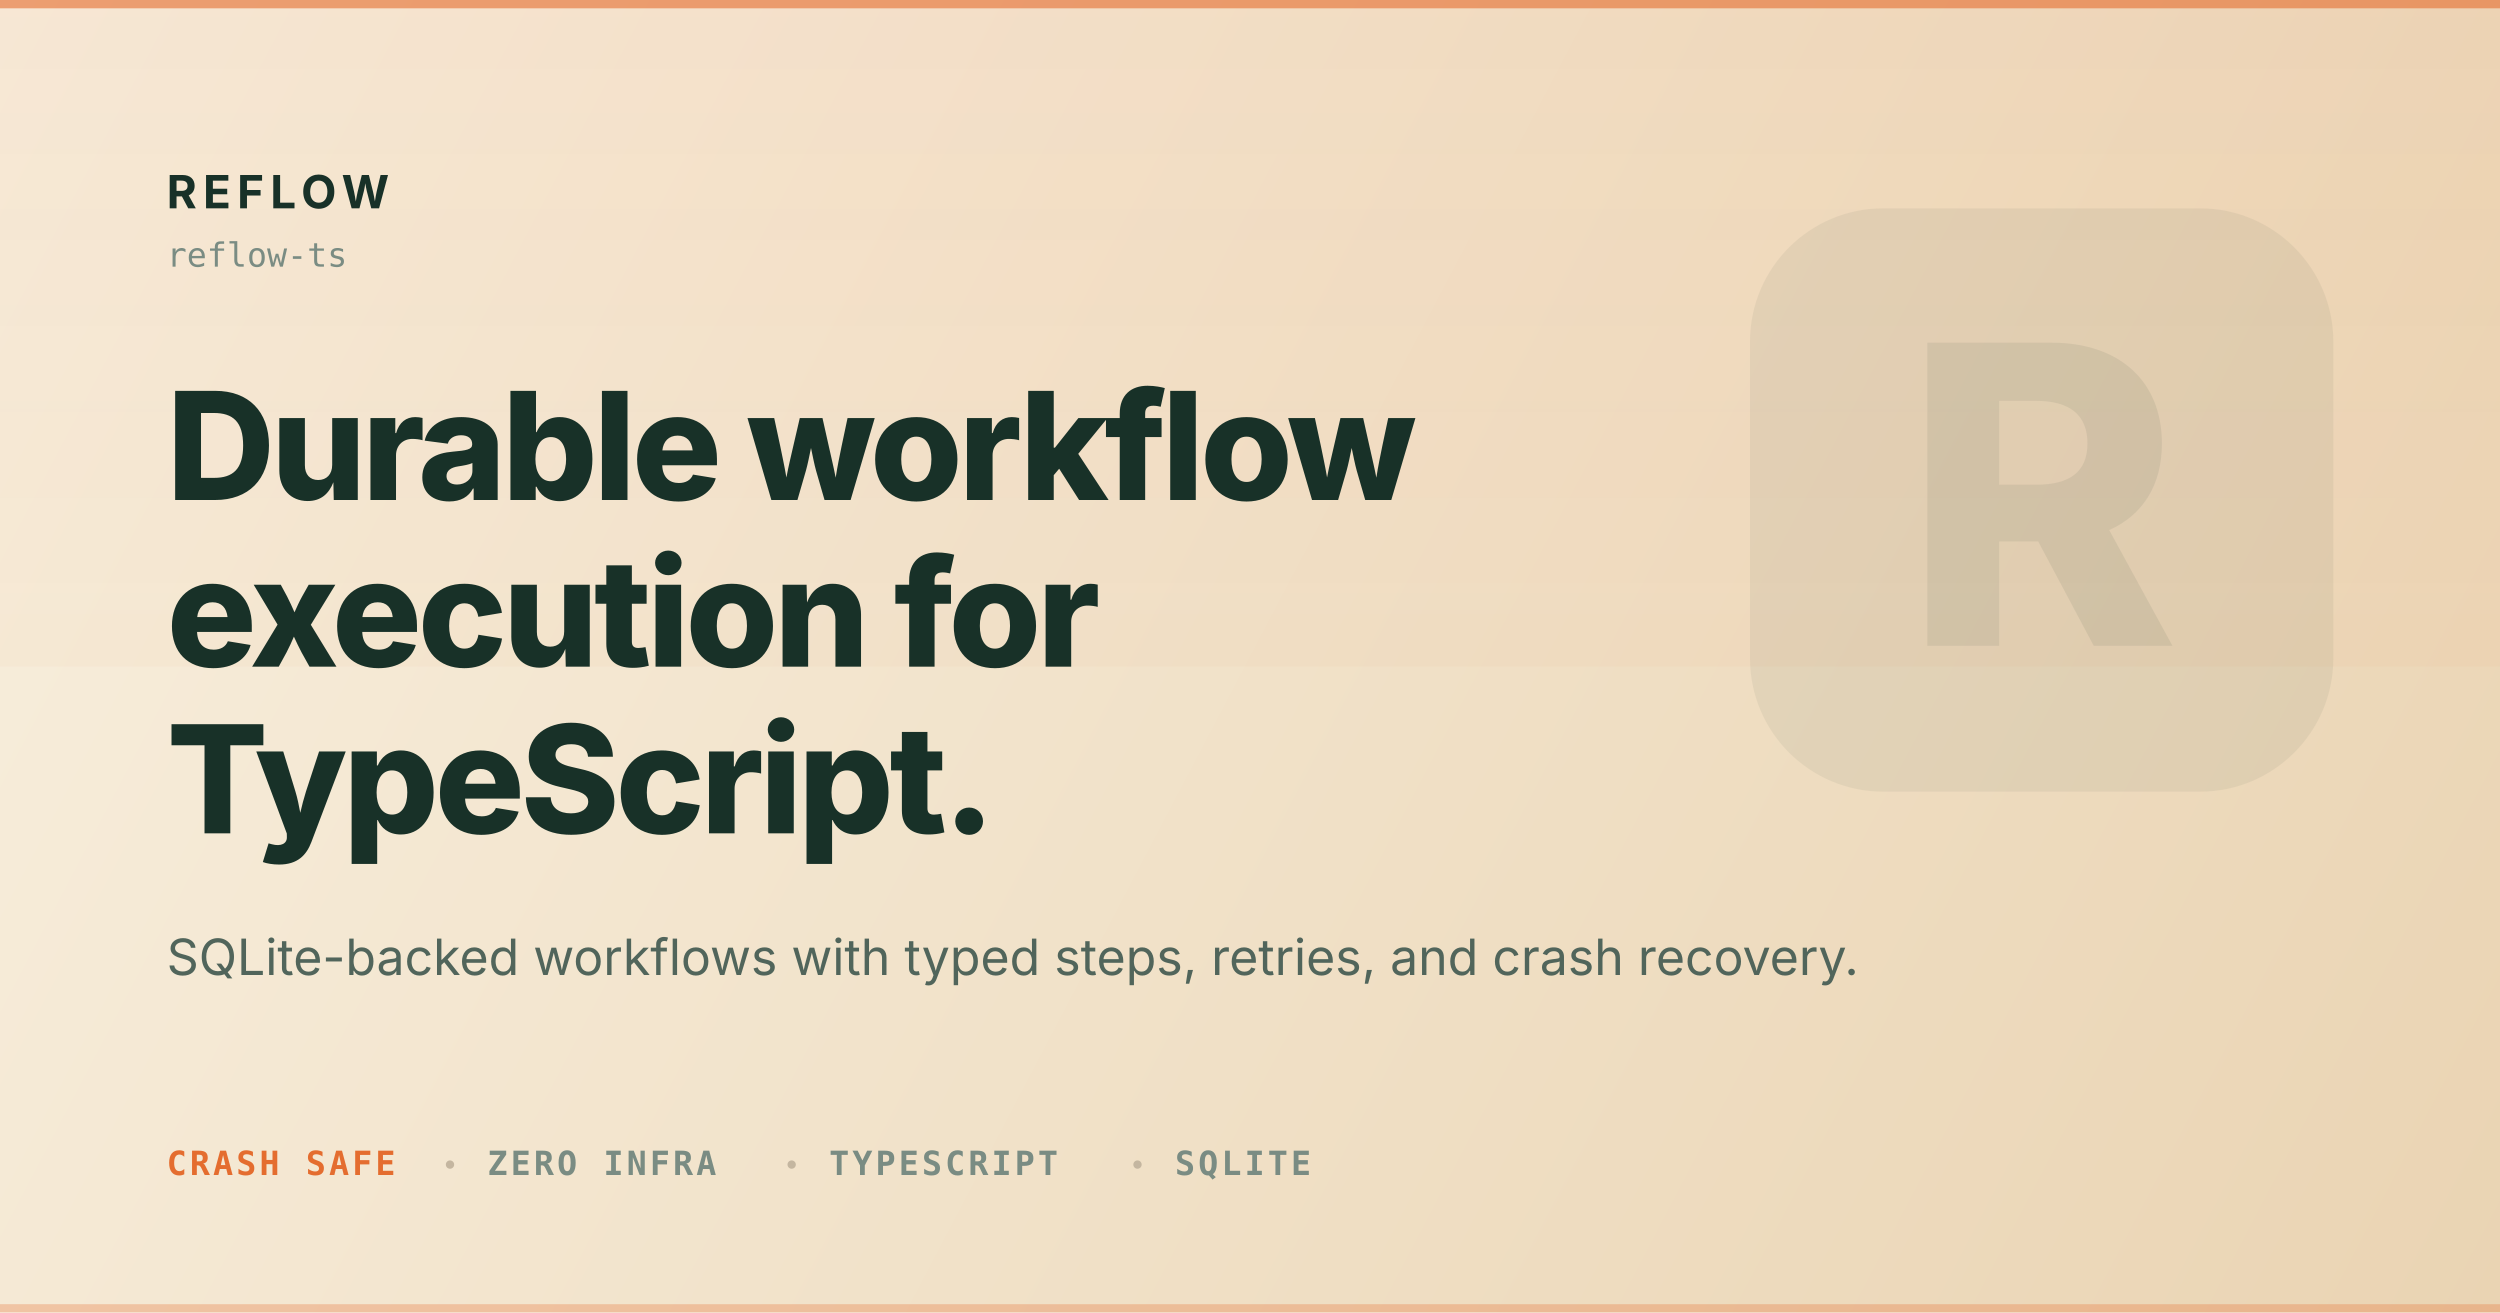
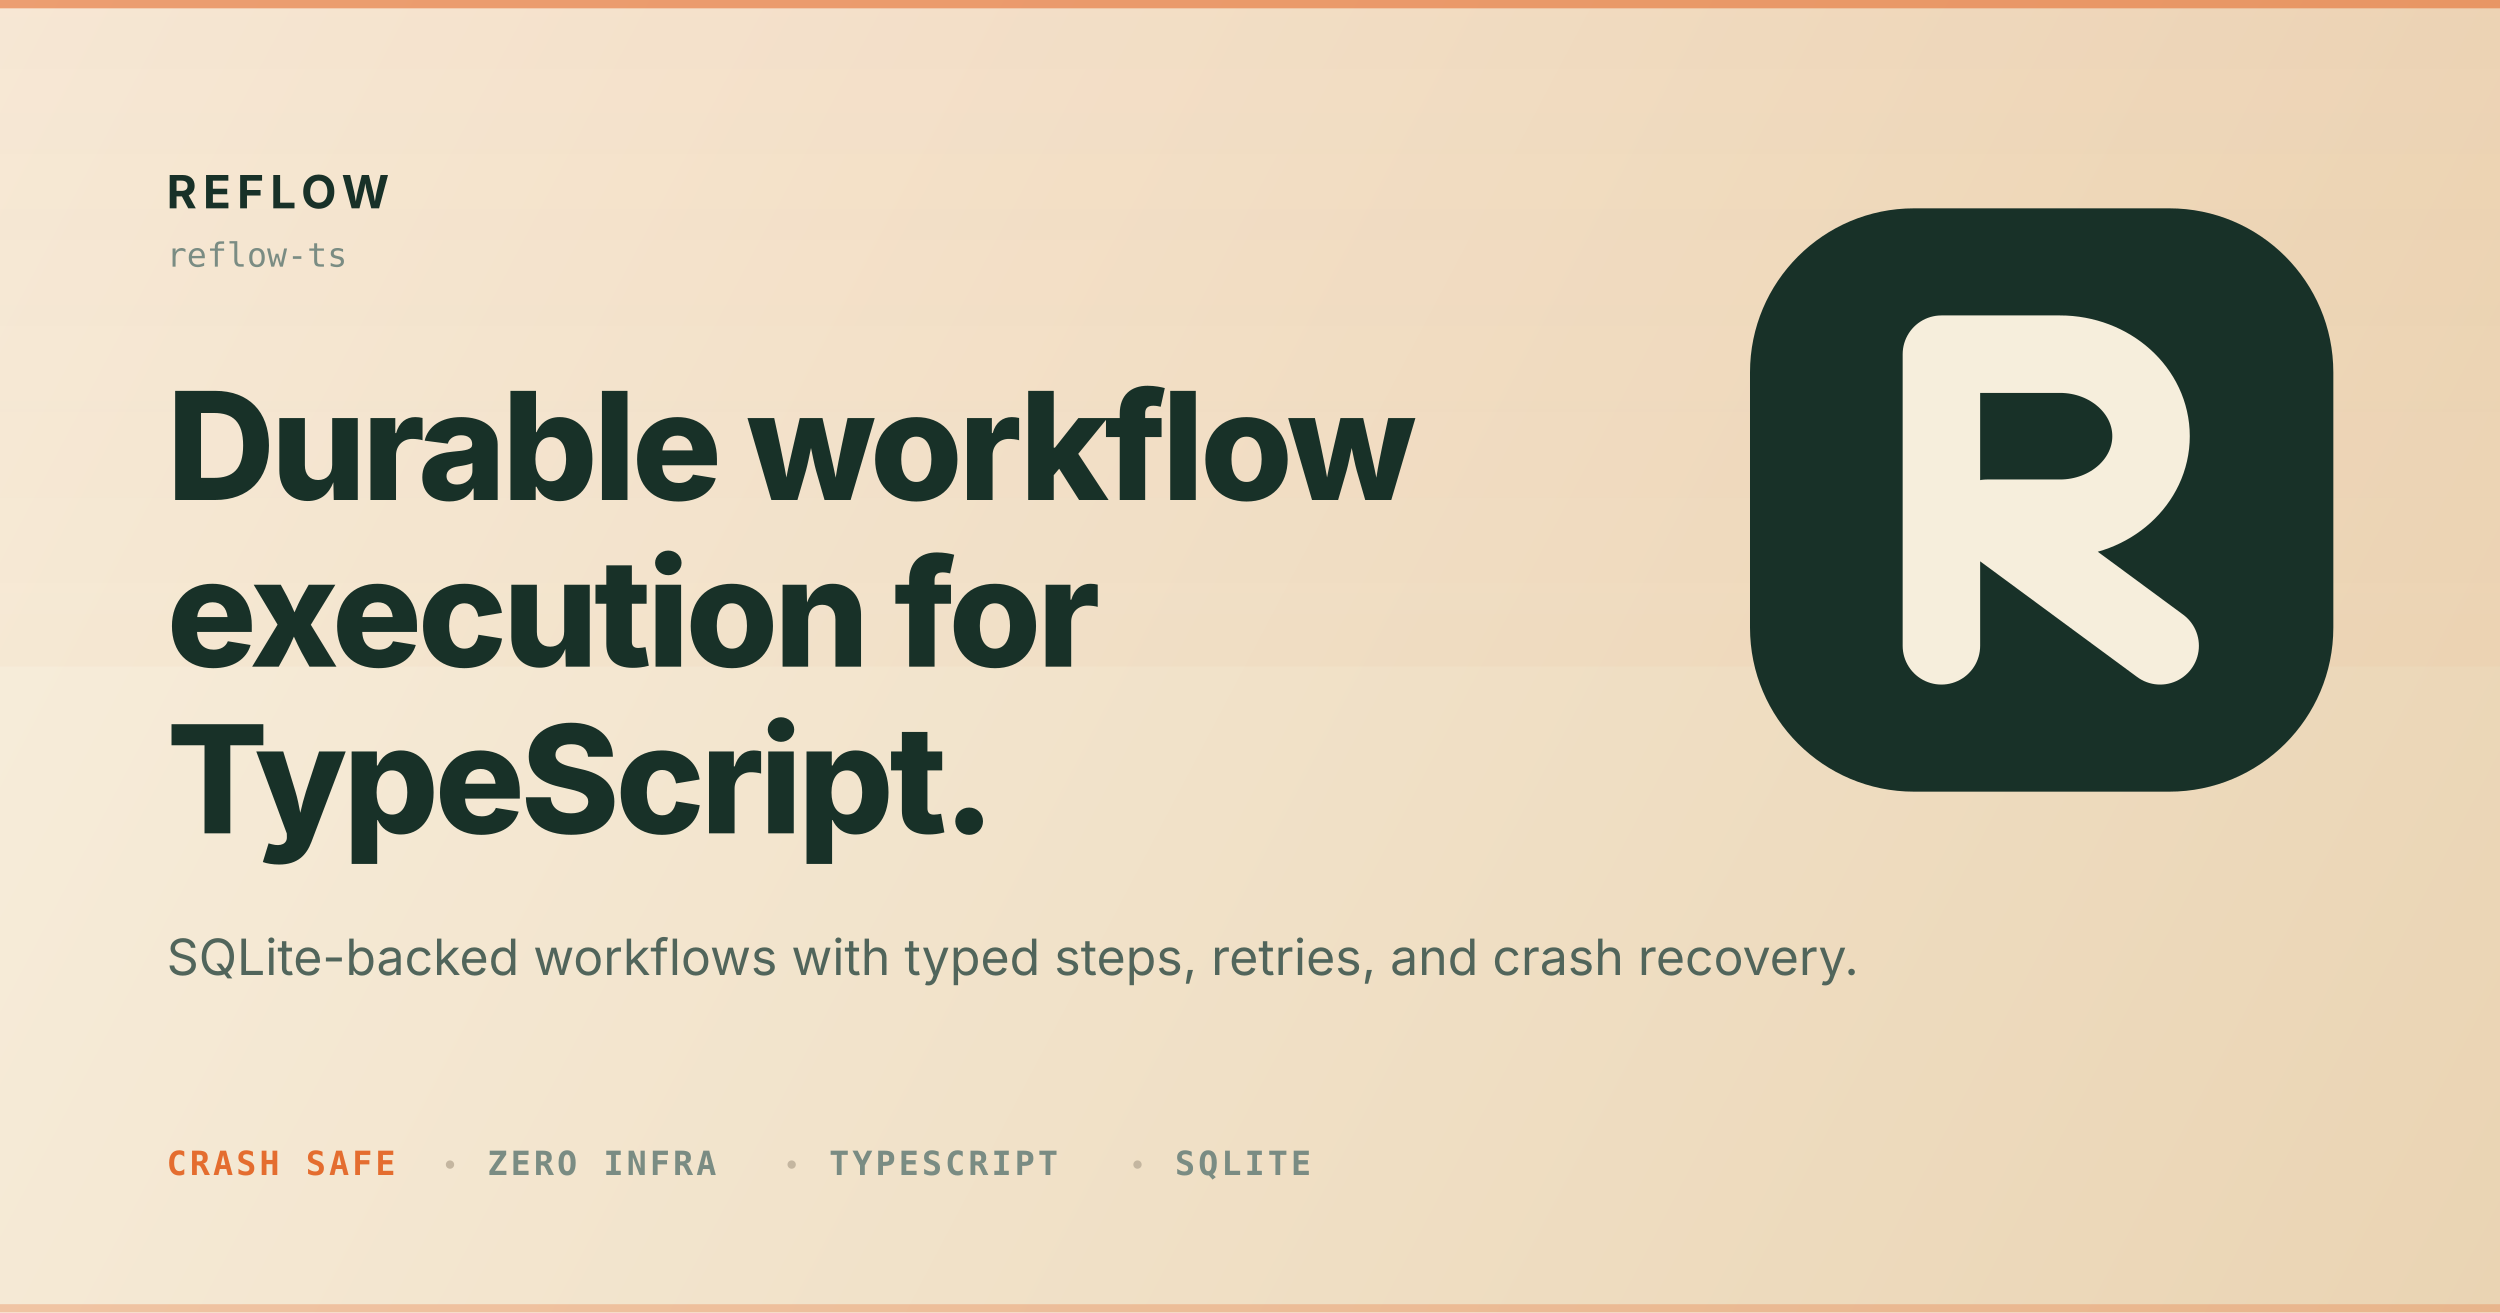
<svg xmlns="http://www.w3.org/2000/svg" width="1200" height="630" viewBox="0 0 1200 630" fill="none">
  <defs>
    <linearGradient id="bg" x1="0" y1="0" x2="1200" y2="630" gradientUnits="userSpaceOnUse">
      <stop stop-color="#f8efde" />
      <stop offset="1" stop-color="#ead4b3" />
    </linearGradient>
    <linearGradient id="glow" x1="600" y1="0" x2="600" y2="630" gradientUnits="userSpaceOnUse">
      <stop stop-color="#e46d2f" stop-opacity="0.06" />
      <stop offset="1" stop-color="#e46d2f" stop-opacity="0" />
    </linearGradient>
  </defs>
  <rect width="1200" height="630" fill="url(#bg)" />
  <rect width="1200" height="320" fill="url(#glow)" />
  <rect y="0" width="1200" height="4" fill="#e46d2f" opacity="0.6" />
-   <g transform="translate(840, 100)">
-     <rect width="280" height="280" rx="64" fill="#183128" opacity="0.06" />
-     <text x="140" y="210" fill="#183128" opacity="0.08" font-family="'Inter', 'SF Pro Display', 'Helvetica Neue', Arial, sans-serif" font-size="200" font-weight="800" text-anchor="middle">R</text>
+   <g transform="translate(840, 100) scale(4.375)">
+     <rect width="64" height="64" rx="18" fill="#183128" />
+     <path d="M21 48 V16 H34 A10 9 0 0 1 34 34 H26 L45 48" fill="none" stroke="#F6EEDC" stroke-width="8.5" stroke-linecap="round" stroke-linejoin="round" />
  </g>
  <text x="80" y="100" fill="#183128" font-family="'Inter', 'SF Pro Display', 'Avenir Next', sans-serif" font-size="22" font-weight="700" letter-spacing="3">REFLOW</text>
  <text x="80" y="128" fill="#7a8c83" font-family="'SF Mono', 'JetBrains Mono', monospace" font-size="16">reflow-ts</text>
  <text x="80" y="240" fill="#183128" font-family="'Inter', 'SF Pro Display', 'Helvetica Neue', Arial, sans-serif" font-size="72" font-weight="800" letter-spacing="-2">Durable workflow</text>
  <text x="80" y="320" fill="#183128" font-family="'Inter', 'SF Pro Display', 'Helvetica Neue', Arial, sans-serif" font-size="72" font-weight="800" letter-spacing="-2">execution for</text>
  <text x="80" y="400" fill="#183128" font-family="'Inter', 'SF Pro Display', 'Helvetica Neue', Arial, sans-serif" font-size="72" font-weight="800" letter-spacing="-2">TypeScript.</text>
  <text x="80" y="468" fill="#51655b" font-family="'Inter', 'SF Pro Display', 'Helvetica Neue', Arial, sans-serif" font-size="24">SQLite-backed workflows with typed steps, retries, and crash recovery.</text>
  <text x="80" y="564" fill="#e46d2f" font-family="'SF Mono', 'JetBrains Mono', monospace" font-size="16" font-weight="600" letter-spacing="1.5">CRASH SAFE</text>
  <circle cx="216" cy="559" r="2" fill="#c4b6a0" />
  <text x="234" y="564" fill="#7a8c83" font-family="'SF Mono', 'JetBrains Mono', monospace" font-size="16" font-weight="600" letter-spacing="1.5">ZERO INFRA</text>
  <circle cx="380" cy="559" r="2" fill="#c4b6a0" />
  <text x="398" y="564" fill="#7a8c83" font-family="'SF Mono', 'JetBrains Mono', monospace" font-size="16" font-weight="600" letter-spacing="1.5">TYPESCRIPT</text>
  <circle cx="546" cy="559" r="2" fill="#c4b6a0" />
  <text x="564" y="564" fill="#7a8c83" font-family="'SF Mono', 'JetBrains Mono', monospace" font-size="16" font-weight="600" letter-spacing="1.5">SQLITE</text>
  <rect y="626" width="1200" height="4" fill="#e46d2f" opacity="0.3" />
</svg>
